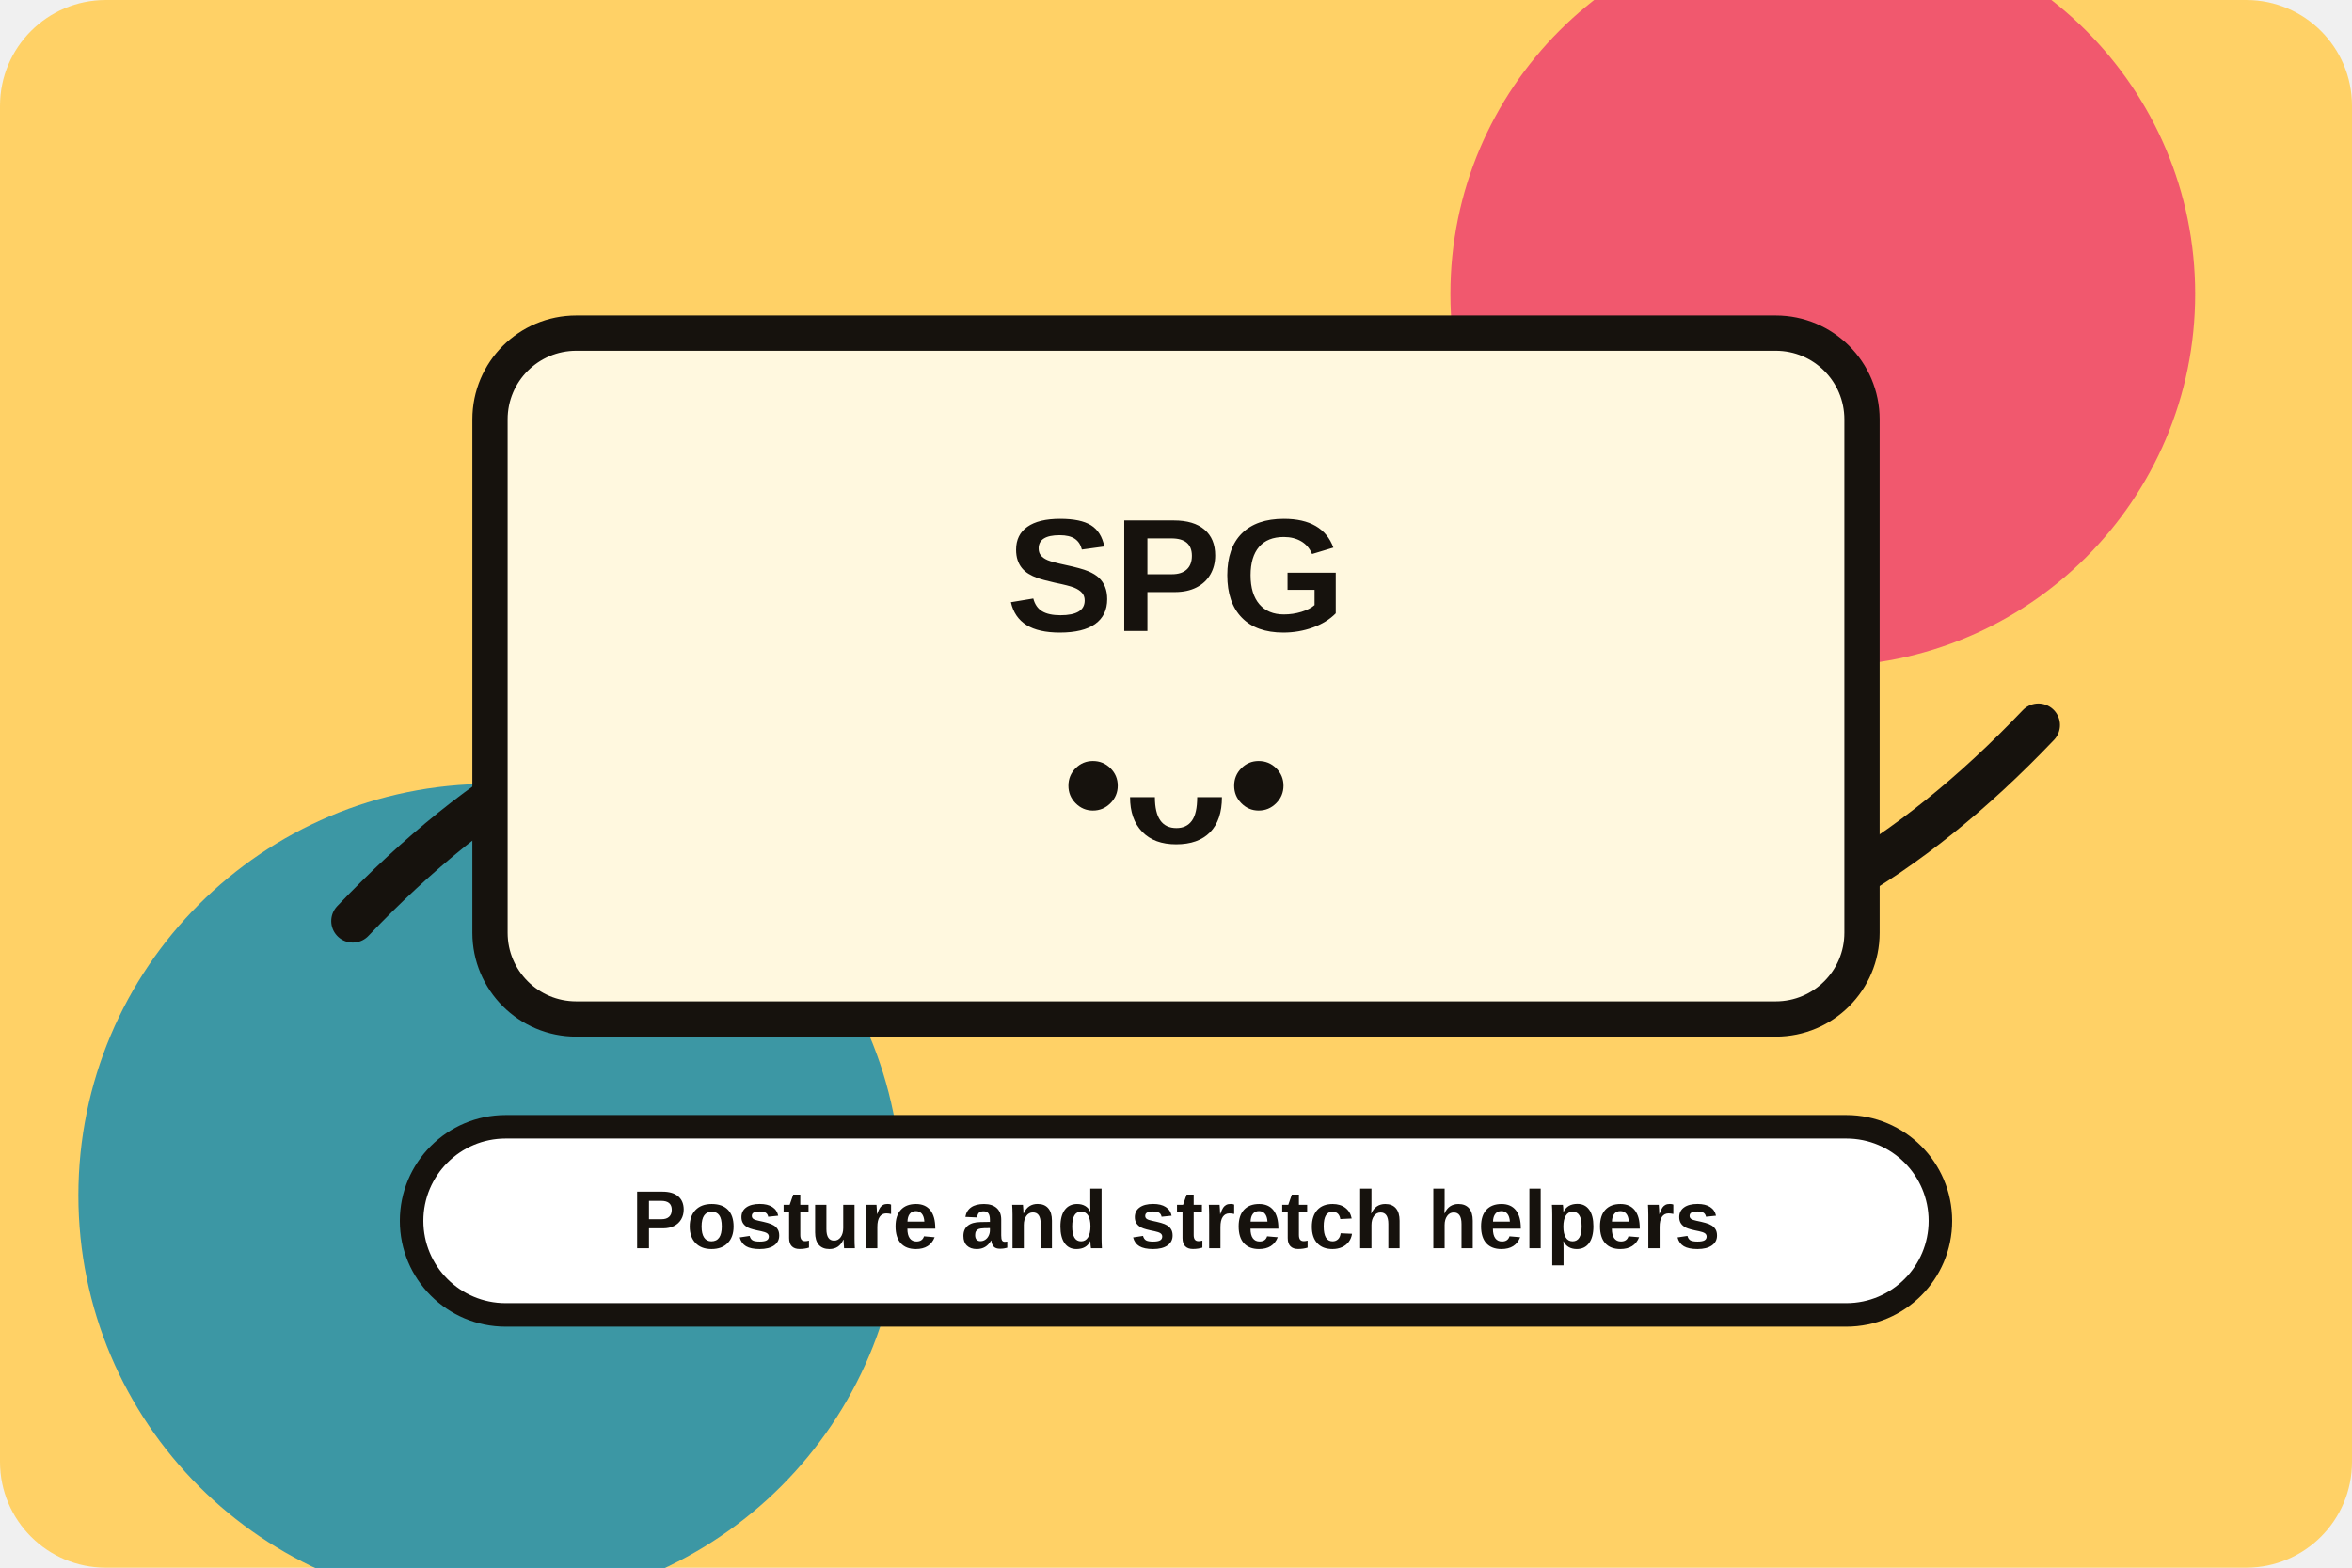
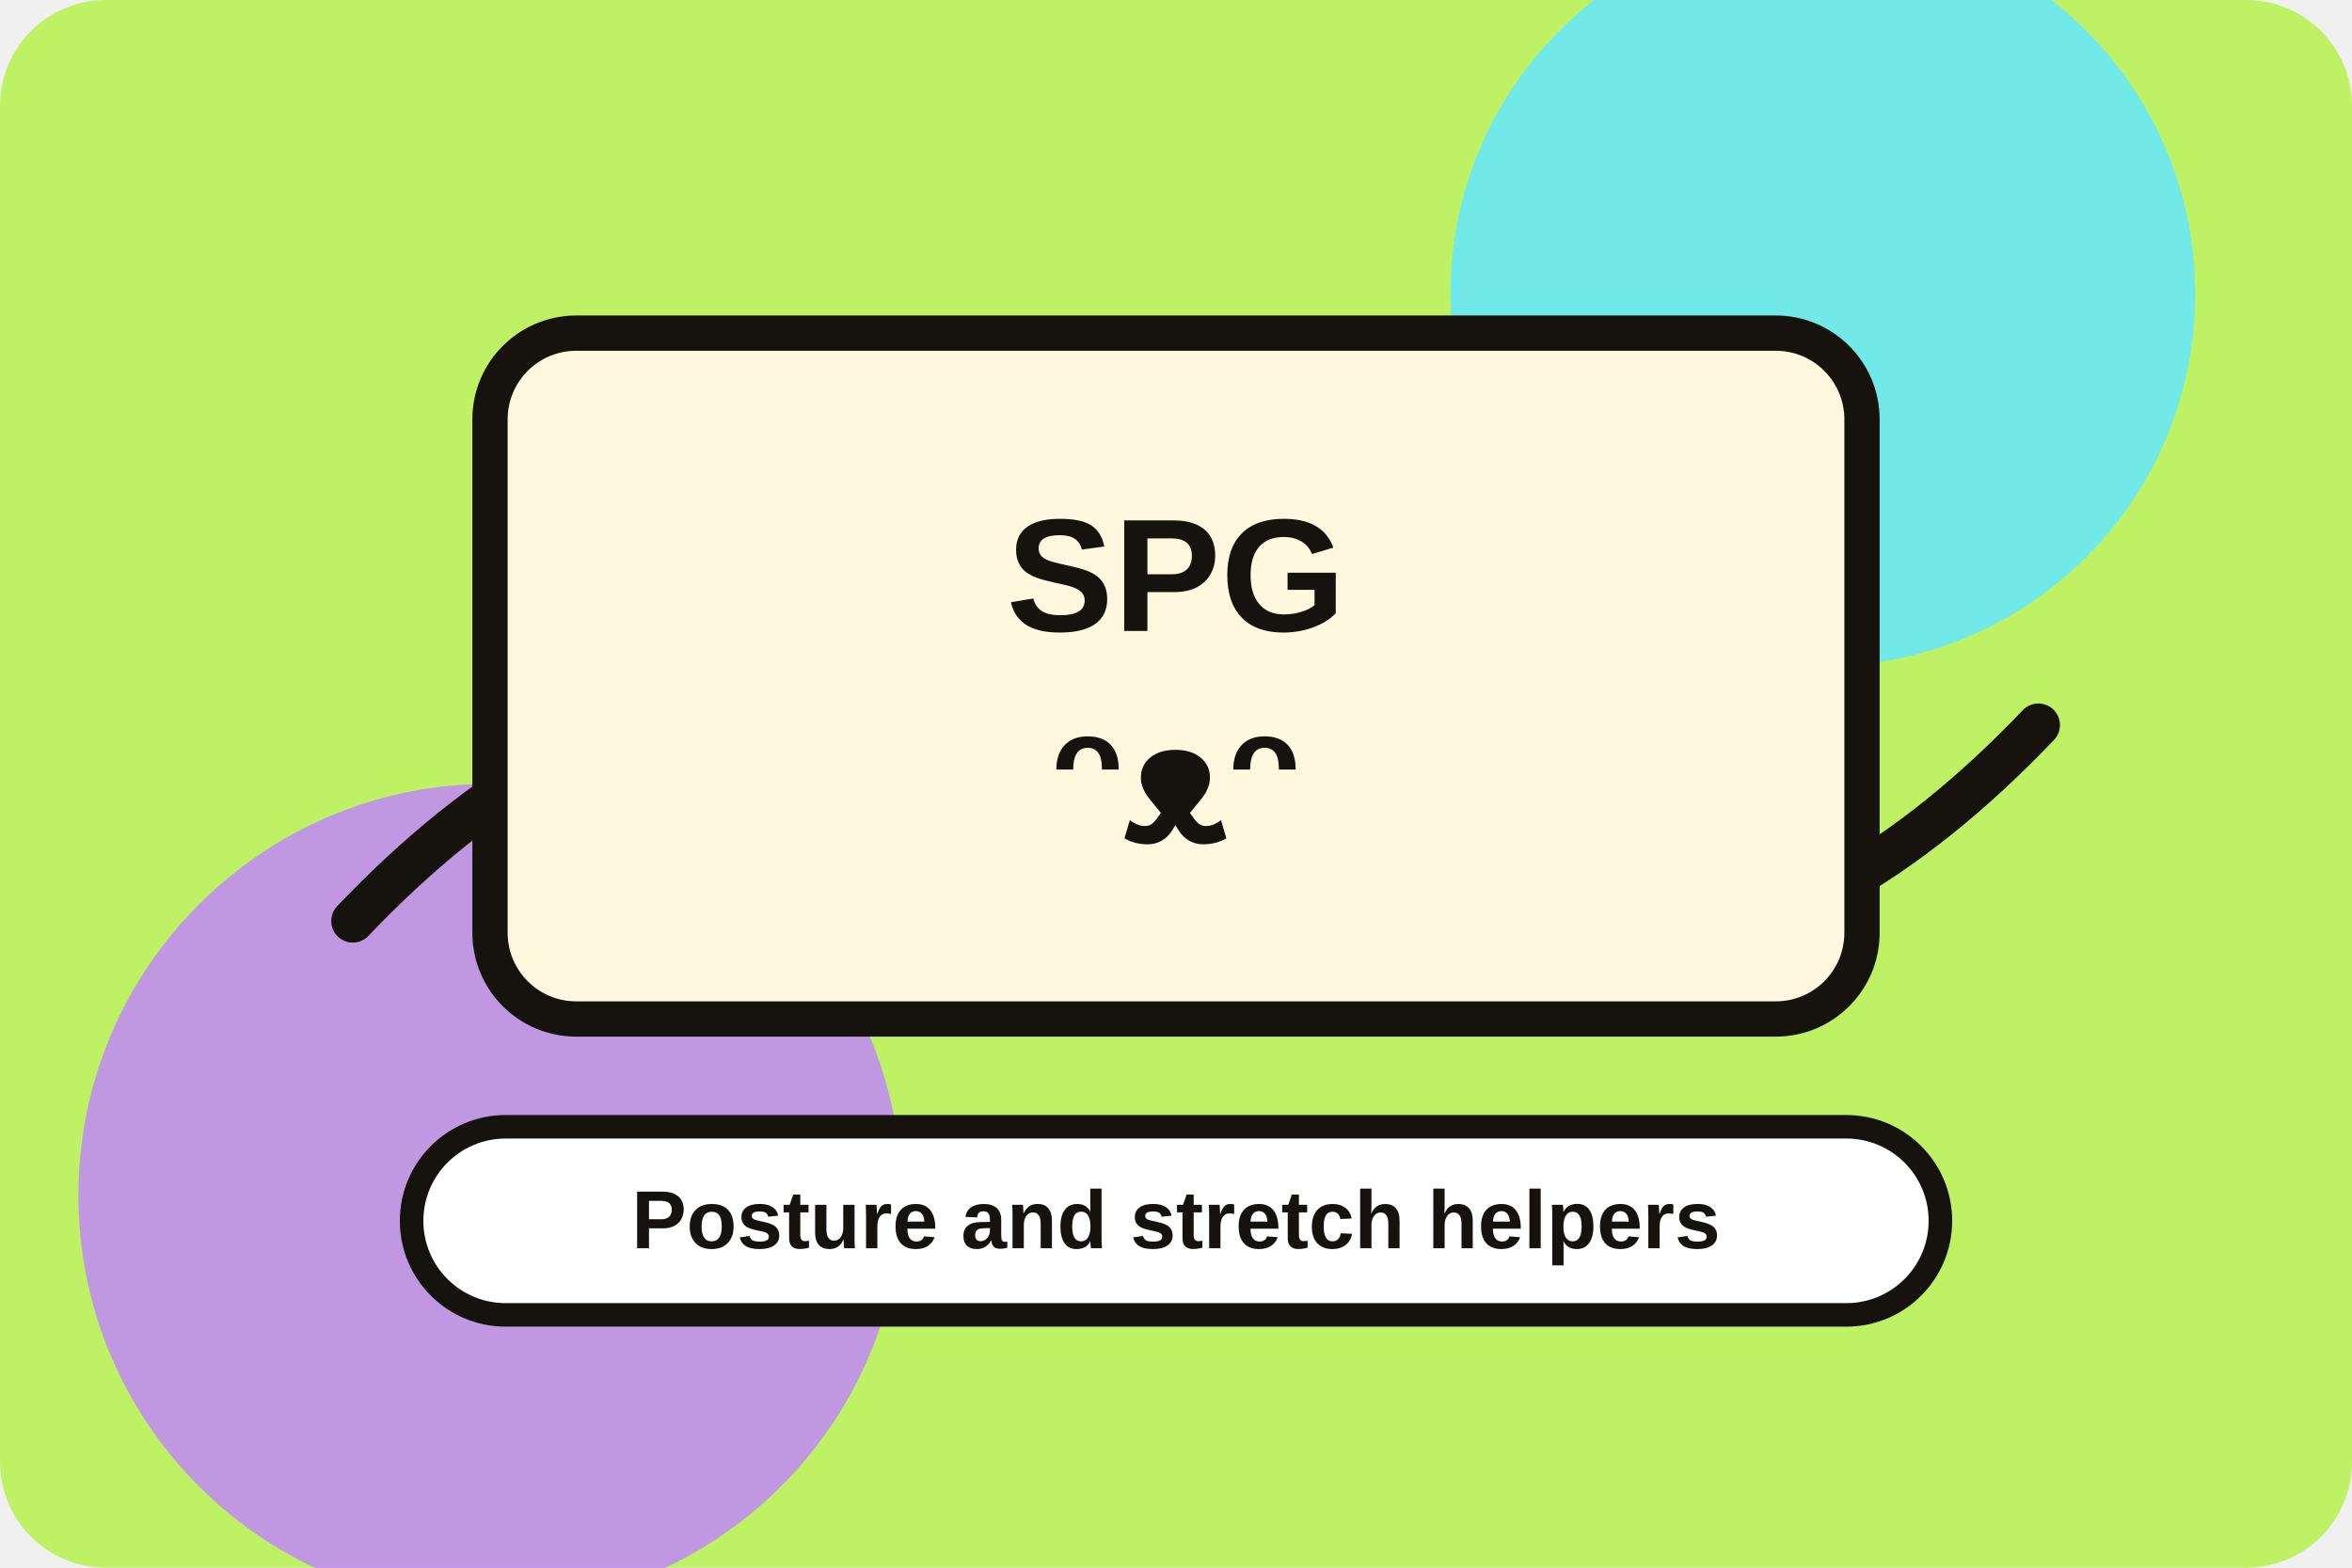
<svg xmlns="http://www.w3.org/2000/svg" viewBox="0 0 1200 800" role="img" aria-label="Original StuffPrettyGood cartoon image for Posture and stretch helpers">
-   <rect width="1200" height="800" rx="54" fill="#ffd166" />
-   <circle cx="930" cy="150" r="190" fill="#ef476f" opacity=".88" />
-   <circle cx="250" cy="610" r="210" fill="#118ab2" opacity=".82" />
+   <rect width="1200" height="800" rx="54" fill="#bef264" />
+   <circle cx="930" cy="150" r="190" fill="#67e8f9" opacity=".88" />
+   <circle cx="250" cy="610" r="210" fill="#c084fc" opacity=".82" />
  <path d="M180 470 Q380 260 610 420 T1040 370" fill="none" stroke="#16120d" stroke-width="22" stroke-linecap="round" />
  <rect x="250" y="170" width="700" height="350" rx="44" fill="#fff8df" stroke="#16120d" stroke-width="18" />
  <text x="600" y="322" text-anchor="middle" font-size="82" font-family="Arial, sans-serif" font-weight="900" fill="#16120d">SPG</text>
-   <text x="600" y="430" text-anchor="middle" font-size="88" font-family="Arial, sans-serif" font-weight="900" fill="#16120d">•ᴗ•</text>
+   <text x="600" y="430" text-anchor="middle" font-size="88" font-family="Arial, sans-serif" font-weight="900" fill="#16120d">ᵔᴥᵔ</text>
  <rect x="210" y="575" width="780" height="96" rx="48" fill="#ffffff" stroke="#16120d" stroke-width="12" />
  <text x="600" y="637" text-anchor="middle" font-size="42" font-family="Arial, sans-serif" font-weight="900" fill="#16120d">Posture and stretch helpers</text>
</svg>
